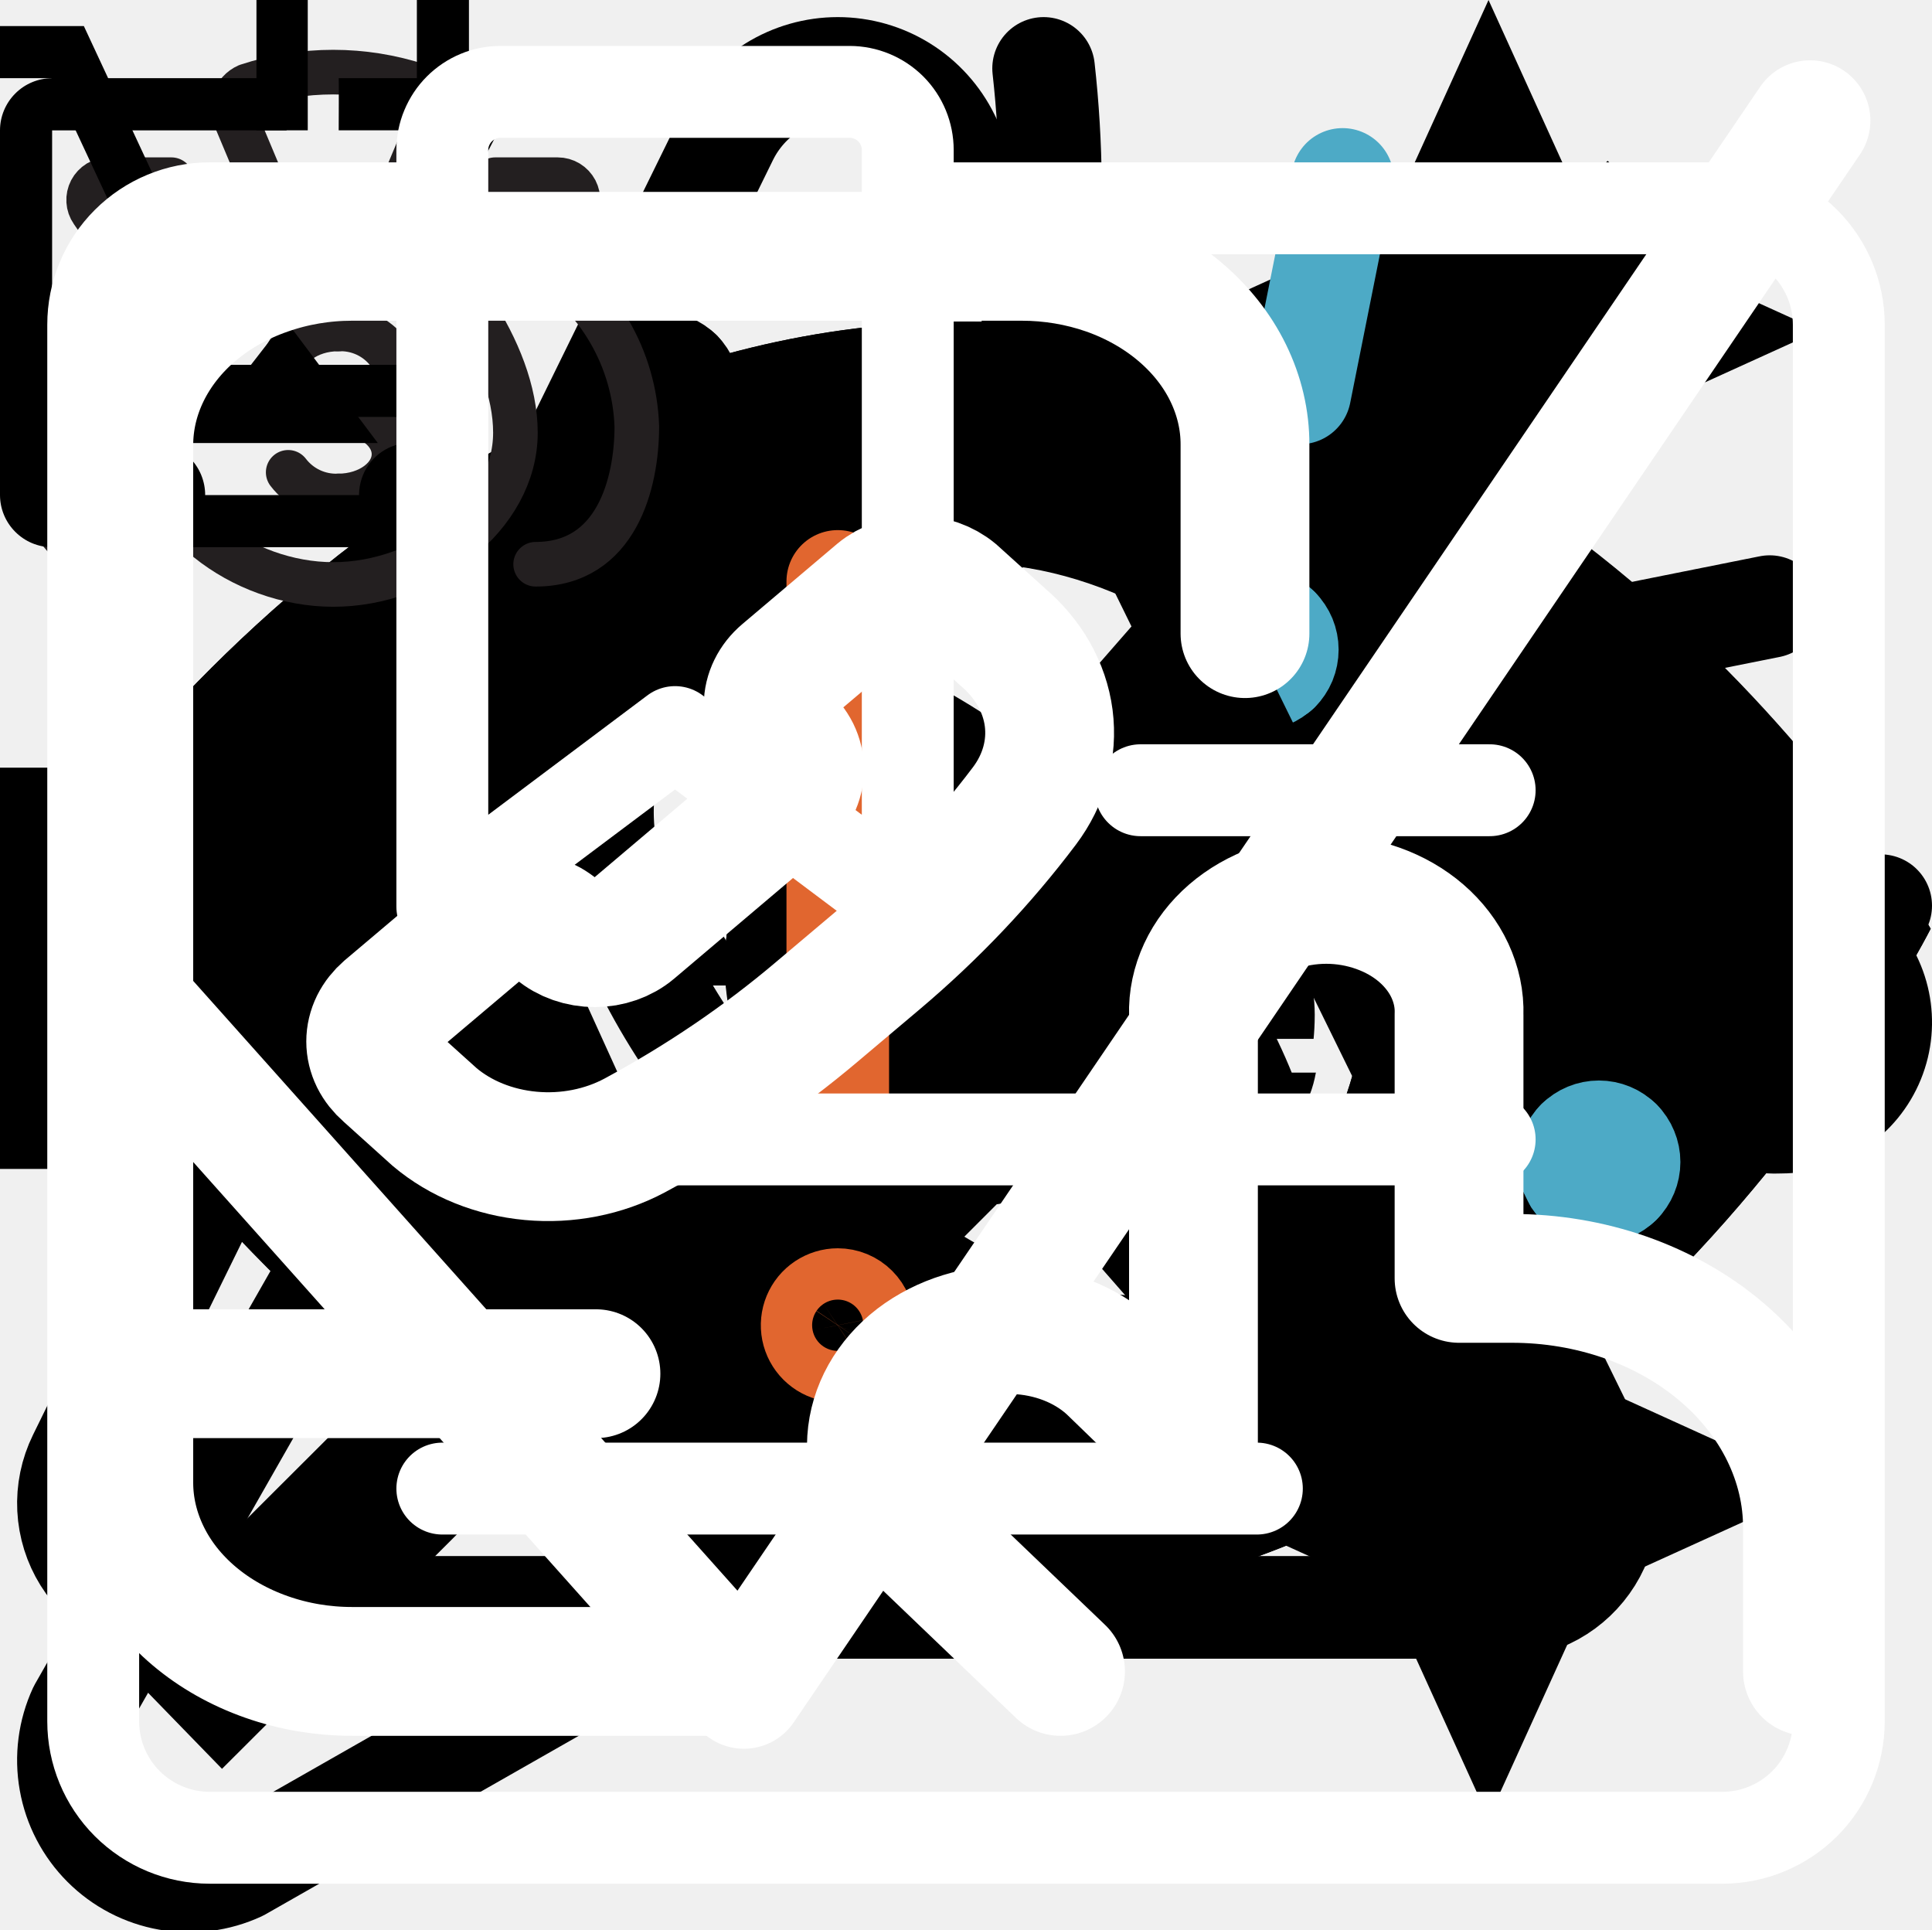
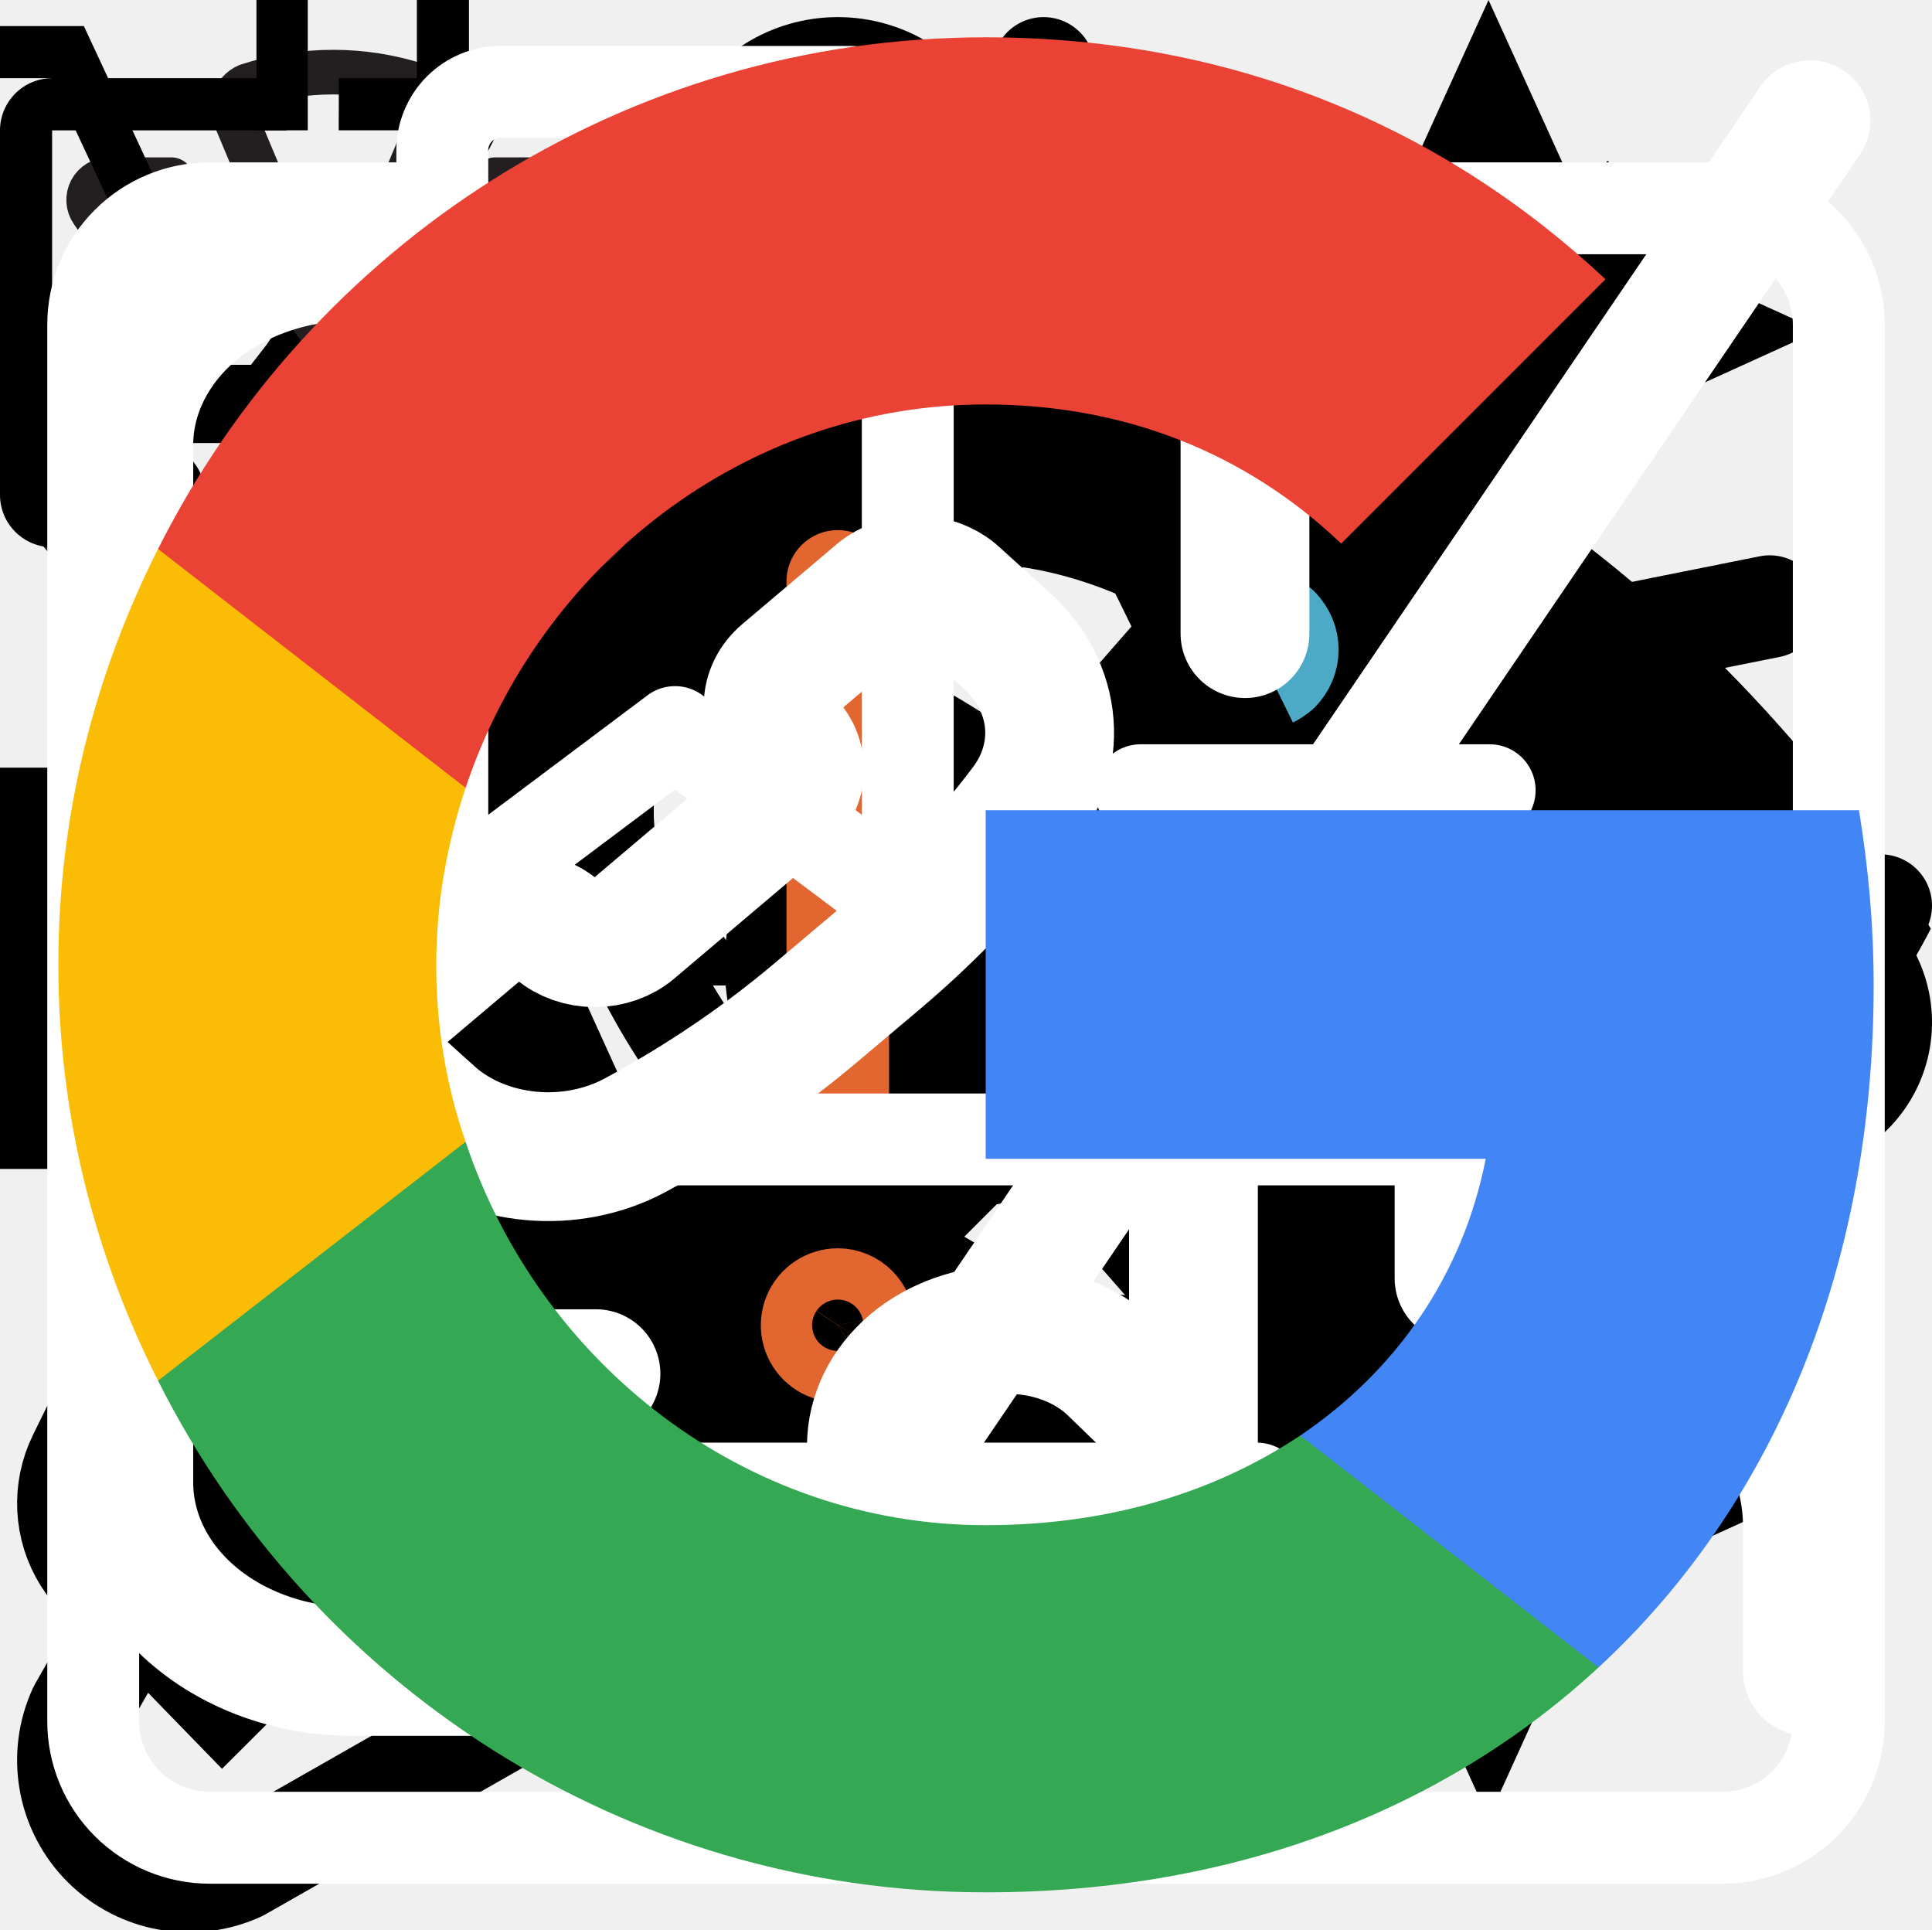
<svg xmlns="http://www.w3.org/2000/svg" version="1.1">
  <svg id="eye" viewBox="0 0 24 24">
    <path d="M15 12c0 1.654-1.346 3-3 3s-3-1.346-3-3 1.346-3 3-3 3 1.346 3 3zm9-.449s-4.252 8.449-11.985 8.449c-7.18 0-12.015-8.449-12.015-8.449s4.446-7.551 12.015-7.551c7.694 0 11.985 7.551 11.985 7.551zm-7 .449c0-2.757-2.243-5-5-5s-5 2.243-5 5 2.243 5 5 5 5-2.243 5-5z" />
  </svg>
  <svg id="closed-eye" viewBox="0 0 24 24">
    <path d="m11.885 14.988 3.104-3.098.011.11c0 1.654-1.346 3-3 3zm8.048-8.032-3.274 3.268c.212.554.341 1.149.341 1.776 0 2.757-2.243 5-5 5-.631 0-1.229-.13-1.785-.344l-2.377 2.372c1.276.588 2.671.972 4.177.972 7.733 0 11.985-8.449 11.985-8.449s-1.415-2.478-4.067-4.595zm1.431-3.536-18.619 18.58-1.382-1.422 3.455-3.447c-3.022-2.45-4.818-5.58-4.818-5.58s4.446-7.551 12.015-7.551c1.825 0 3.456.426 4.886 1.075l3.081-3.075 1.382 1.42zm-13.751 10.922 1.519-1.515c-.077-.264-.132-.538-.132-.827 0-1.654 1.346-3 3-3 .291 0 .567.055.833.134l1.518-1.515c-.704-.382-1.496-.619-2.351-.619-2.757 0-5 2.243-5 5 0 .852.235 1.641.613 2.342z" />
  </svg>
  <svg id="sparkles" viewBox="0 0 36 36">
    <path d="M21.167,13.333l1.927-4.24,4.24-1.927L23.094,5.24,21.167,1,19.24,5.24,15,7.167l4.24,1.927Z" transform="translate(6.583 -1)" />
    <path d="M21.167,15,19.24,19.24,15,21.167l4.24,1.927,1.927,4.24,1.927-4.24,4.24-1.927-4.24-1.927Z" transform="translate(6.583 6.583)" />
    <path d="M17.188,12.479,13.333,4,9.479,12.479,1,16.333l8.479,3.854,3.854,8.479,3.854-8.479,8.479-3.854ZM14.86,17.86,13.333,21.22,11.807,17.86,8.446,16.333l3.361-1.526,1.526-3.361,1.526,3.361,3.361,1.526Z" transform="translate(-1 0.625)" />
  </svg>
  <svg id="logo" viewBox="0 0 109.429 23.63">
    <g transform="translate(-107.178 -118.976)">
      <path d="M107.178,143.139V120.417H116.3c4.739,0,7.563,2.921,7.563,7.044s-2.824,7.044-7.563,7.044h-4.8v8.634ZM111.5,130.9H116.1a3.443,3.443,0,1,0,0-6.881H111.5Z" transform="translate(0 -0.791)" />
      <path d="M149.521,151.72V136.042h3.993V151.72Z" transform="translate(-23.255 -9.373)" />
      <path d="M164.355,142.393a8.06,8.06,0,0,1,8.309-8.439c4.122,0,7.466,2.467,7.822,6.232h-3.959a3.67,3.67,0,0,0-3.765-2.792c-2.759,0-4.252,2.143-4.252,5s1.526,5,4.317,5a3.632,3.632,0,0,0,3.733-2.694h4.025c-.52,3.57-3.7,6.134-7.92,6.134A8.06,8.06,0,0,1,164.355,142.393Z" transform="translate(-31.402 -8.226)" />
      <path d="M203.746,145.12h3.635a2.853,2.853,0,0,0,3.148,2.532c1.558,0,2.6-.779,2.6-1.753,0-3.635-8.959-.162-8.959-7.076,0-2.856,2.5-4.869,5.875-4.869,3.831,0,6.46,2.11,6.622,5.291h-3.635a2.817,2.817,0,0,0-2.889-2.3c-1.428,0-2.369.649-2.369,1.753,0,3.538,9.088-.357,9.088,7.044,0,3.083-2.5,5.1-6.33,5.1C206.57,150.832,203.941,148.625,203.746,145.12Z" transform="translate(-53.036 -8.226)" />
      <path d="M252.979,145.12c-.616,3.473-3.667,5.712-7.693,5.712a8.2,8.2,0,0,1-8.342-8.5c0-4.317,2.662-8.374,8.018-8.374,5.486,0,7.952,3.993,7.952,7.887,0,.552-.033,1.039-.065,1.364H240.774c.292,2.629,1.98,4.317,4.512,4.317,2.045,0,3.376-.844,3.8-2.4Zm-12.107-4.544h8.05a3.751,3.751,0,0,0-3.959-3.636C242.722,136.94,241.294,138.109,240.871,140.576Z" transform="translate(-71.269 -8.226)" />
      <path d="M279,142.347V118.976h3.96v23.371Z" transform="translate(-94.365 0)" />
      <path d="M296.712,142.347V118.976h3.96v23.371Z" transform="translate(-104.094 0)" />
      <path d="M311.98,142.393a8.554,8.554,0,1,1,8.569,8.439A8.219,8.219,0,0,1,311.98,142.393Zm13.081,0c0-2.954-1.818-5-4.512-5-2.726,0-4.544,2.045-4.544,5s1.818,5,4.544,5C323.243,147.392,325.061,145.347,325.061,142.393Z" transform="translate(-112.479 -8.226)" />
      <circle cx="2.626" cy="2.626" r="2.626" transform="translate(125.636 119.817)" />
    </g>
  </svg>
  <svg id="pencil" viewBox="0 0 25 25">
    <g transform="translate(-297 -100)">
      <path d="M2.5,12H0V9.5L7.373,2.128l2.5,2.5Zm8.086-8.086h0l-2.5-2.5L9.306.195a.664.664,0,0,1,.94,0l1.56,1.56a.666.666,0,0,1,0,.94l-1.22,1.219Z" transform="translate(304 107)" />
    </g>
  </svg>
  <svg id="close" viewBox="0 0 25 25">
    <g transform="translate(-312 -99)">
      <path d="M18.05,18.309a1.269,1.269,0,0,1-1.795,0l-2.8-3.2-2.8,3.2a1.269,1.269,0,0,1-1.795-1.795l2.917-3.332L8.851,9.847a1.269,1.269,0,0,1,1.795-1.795l2.8,3.206,2.8-3.206A1.269,1.269,0,0,1,18.05,9.847l-2.917,3.334,2.917,3.332A1.27,1.27,0,0,1,18.05,18.309Z" transform="translate(311.049 98.319)" />
    </g>
  </svg>
  <svg id="back" viewBox="0 0 10 20">
    <path d="M9,1l-8,9l8,9" stroke-width="2" fill="none" />
  </svg>
  <svg id="forth" viewBox="0 0 10 20">
    <path d="M1,1l8,9l-8,9" stroke-width="2" fill="none" />
  </svg>
  <svg id="down" viewBox="0 0 20 10">
    <path d="M1,1l9,8l9,-8" stroke-width="2" fill="none" />
  </svg>
  <svg id="up" viewBox="0 0 20 10">
    <path d="M1,9 l9,-8 l9,8" stroke-width="2" fill="none" />
  </svg>
  <svg id="close-modal" viewBox="0 0 20 20">
    <path d="M1,1L18,18M1,18L18,1" stroke-width="2" stroke-linecap="round" />
  </svg>
  <svg width="57" height="57" viewBox="0 0 57 57" fill="none" id="confetti">
    <path d="M23.023 33.977C25.342 36.296 28.027 38.06 30.486 38.88C32.946 39.7 34.98 39.509 36.139 38.349C37.299 37.19 37.49 35.156 36.67 32.696C35.85 30.237 34.086 27.552 31.767 25.233C29.448 22.913 26.763 21.15 24.303 20.33C21.843 19.51 19.81 19.701 18.651 20.86C17.491 22.02 17.3 24.053 18.12 26.513C18.94 28.973 20.703 31.658 23.023 33.977V33.977Z" stroke="black" stroke-width="3" stroke-linecap="round" stroke-linejoin="round" />
    <path d="M17.665 23.082L2.326 49.984C2.023 50.64 1.928 51.374 2.055 52.086C2.181 52.798 2.524 53.454 3.035 53.965C3.546 54.476 4.202 54.819 4.914 54.945C5.626 55.072 6.36 54.977 7.016 54.674L33.918 39.346" stroke="black" stroke-width="3" stroke-linecap="round" stroke-linejoin="round" />
    <path d="M37.388 18.371C37.47 18.453 37.535 18.55 37.58 18.658C37.624 18.765 37.647 18.88 37.647 18.996C37.647 19.112 37.624 19.227 37.58 19.335C37.535 19.442 37.47 19.54 37.388 19.622" stroke="#4DAAC6" stroke-width="3" stroke-linecap="round" stroke-linejoin="round" />
    <path d="M36.139 18.371C36.305 18.205 36.529 18.112 36.764 18.112C36.998 18.112 37.222 18.205 37.388 18.371" stroke="#4DAAC6" stroke-width="3" stroke-linecap="round" stroke-linejoin="round" />
    <path d="M36.139 19.612C35.974 19.446 35.882 19.221 35.882 18.987C35.882 18.753 35.974 18.528 36.139 18.361" stroke="#4DAAC6" stroke-width="3" stroke-linecap="round" stroke-linejoin="round" />
    <path d="M37.388 19.612C37.222 19.778 36.998 19.87 36.764 19.87C36.529 19.87 36.305 19.778 36.139 19.612" stroke="#4DAAC6" stroke-width="3" stroke-linecap="round" stroke-linejoin="round" />
    <path d="M47.382 8.369C47.465 8.451 47.53 8.548 47.574 8.656C47.619 8.763 47.642 8.877 47.642 8.993C47.642 9.109 47.619 9.224 47.574 9.331C47.53 9.439 47.465 9.536 47.382 9.618" stroke="black" stroke-width="3" stroke-linecap="round" stroke-linejoin="round" />
    <path d="M46.134 8.369C46.216 8.287 46.313 8.222 46.42 8.177C46.527 8.133 46.642 8.11 46.758 8.11C46.874 8.11 46.989 8.133 47.096 8.177C47.203 8.222 47.3 8.287 47.382 8.369" stroke="black" stroke-width="3" stroke-linecap="round" stroke-linejoin="round" />
    <path d="M46.134 9.618C46.052 9.536 45.986 9.439 45.942 9.331C45.897 9.224 45.874 9.109 45.874 8.993C45.874 8.877 45.897 8.763 45.942 8.656C45.986 8.548 46.052 8.451 46.134 8.369" stroke="black" stroke-width="3" stroke-linecap="round" stroke-linejoin="round" />
    <path d="M47.382 9.618C47.217 9.783 46.992 9.876 46.758 9.876C46.524 9.876 46.3 9.783 46.134 9.618" stroke="black" stroke-width="3" stroke-linecap="round" stroke-linejoin="round" />
    <path d="M47.382 33.352C47.465 33.434 47.53 33.531 47.574 33.639C47.619 33.746 47.642 33.861 47.642 33.977C47.642 34.093 47.619 34.208 47.574 34.316C47.53 34.423 47.465 34.52 47.382 34.602" stroke="#4DAAC6" stroke-width="3" stroke-linecap="round" stroke-linejoin="round" />
    <path d="M46.134 33.352C46.3 33.186 46.524 33.093 46.758 33.093C46.992 33.093 47.217 33.186 47.382 33.352" stroke="#4DAAC6" stroke-width="3" stroke-linecap="round" stroke-linejoin="round" />
    <path d="M46.134 34.602C46.051 34.52 45.986 34.423 45.942 34.316C45.897 34.208 45.874 34.093 45.874 33.977C45.874 33.861 45.897 33.746 45.942 33.639C45.986 33.531 46.051 33.434 46.134 33.352" stroke="#4DAAC6" stroke-width="3" stroke-linecap="round" stroke-linejoin="round" />
    <path d="M47.382 34.603C47.217 34.768 46.992 34.861 46.758 34.861C46.524 34.861 46.3 34.768 46.134 34.603" stroke="#4DAAC6" stroke-width="3" stroke-linecap="round" stroke-linejoin="round" />
    <path d="M19.901 10.866C20.066 11.033 20.158 11.257 20.158 11.492C20.158 11.726 20.066 11.951 19.901 12.117" stroke="black" stroke-width="3" stroke-linecap="round" stroke-linejoin="round" />
    <path d="M18.652 10.866C18.818 10.701 19.042 10.608 19.276 10.608C19.511 10.608 19.735 10.701 19.901 10.866" stroke="black" stroke-width="3" stroke-linecap="round" stroke-linejoin="round" />
    <path d="M18.652 12.117C18.57 12.035 18.505 11.937 18.46 11.83C18.416 11.723 18.393 11.608 18.393 11.492C18.393 11.375 18.416 11.26 18.46 11.153C18.505 11.046 18.57 10.948 18.652 10.866" stroke="black" stroke-width="3" stroke-linecap="round" stroke-linejoin="round" />
    <path d="M19.901 12.117C19.735 12.282 19.511 12.375 19.276 12.375C19.042 12.375 18.818 12.282 18.652 12.117" stroke="black" stroke-width="3" stroke-linecap="round" stroke-linejoin="round" />
    <path d="M30.519 2C31.017 6.452 30.591 10.958 29.269 15.238" stroke="black" stroke-width="3" stroke-linecap="round" stroke-linejoin="round" />
    <path d="M39.263 5.246L38.014 11.49" stroke="#4DAAC6" stroke-width="3" stroke-linecap="round" stroke-linejoin="round" />
    <path d="M55 26.481C50.548 25.984 46.042 26.409 41.762 27.732" stroke="black" stroke-width="3" stroke-linecap="round" stroke-linejoin="round" />
    <path d="M51.754 17.737L45.51 18.986" stroke="black" stroke-width="3" stroke-linecap="round" stroke-linejoin="round" />
  </svg>
  <svg id="warning" width="49" height="49" viewBox="0 0 49 49" fill="none">
    <path d="M24.5 37.999C24.352 37.999 24.207 38.044 24.083 38.126C23.96 38.208 23.864 38.325 23.807 38.462C23.75 38.599 23.735 38.75 23.764 38.896C23.793 39.041 23.865 39.175 23.97 39.28C24.075 39.385 24.208 39.456 24.354 39.485C24.499 39.514 24.65 39.499 24.787 39.442C24.924 39.386 25.041 39.289 25.124 39.166C25.206 39.043 25.25 38.898 25.25 38.749C25.25 38.551 25.171 38.36 25.03 38.219C24.89 38.078 24.699 37.999 24.5 37.999Z" stroke="#E1662F" stroke-width="3" stroke-linecap="round" stroke-linejoin="round" />
    <path d="M24.5 32V17" stroke="#E1662F" stroke-width="3" stroke-linecap="round" />
    <path d="M27.742 4.02C27.444 3.414 26.983 2.903 26.41 2.546C25.837 2.189 25.175 2 24.5 2C23.825 2 23.163 2.189 22.59 2.546C22.017 2.903 21.556 3.414 21.258 4.02L2.312 42.615C2.084 43.08 1.978 43.594 2.004 44.11C2.03 44.627 2.187 45.128 2.46 45.566C2.734 46.005 3.114 46.367 3.566 46.618C4.019 46.868 4.527 47 5.044 46.999H43.956C44.473 47 44.981 46.868 45.434 46.618C45.886 46.367 46.266 46.005 46.54 45.566C46.813 45.128 46.97 44.627 46.996 44.11C47.022 43.594 46.916 43.08 46.688 42.615L27.742 4.02Z" stroke="black" stroke-width="3" stroke-linecap="round" stroke-linejoin="round" />
  </svg>
  <svg id="money-bags" width="20" height="19" viewBox="0 0 23 19" fill="none">
    <path d="M13.064 5.978C14.921 7.259 17.334 10.345 17.334 13.124C17.334 15.943 14.284 18.228 11.209 18.228C8.133 18.228 5.083 15.943 5.083 13.124C5.083 10.345 7.496 7.259 9.353 5.978L7.942 2.614C7.885 2.515 7.85 2.405 7.838 2.291C7.826 2.178 7.839 2.063 7.874 1.954C7.91 1.845 7.968 1.745 8.045 1.661C8.121 1.576 8.215 1.508 8.319 1.462C10.195 0.846 12.218 0.846 14.093 1.462C14.198 1.508 14.292 1.575 14.369 1.66C14.446 1.744 14.505 1.844 14.541 1.953C14.577 2.062 14.59 2.177 14.578 2.291C14.567 2.404 14.532 2.515 14.475 2.614L13.064 5.978Z" stroke="#231F20" stroke-width="1.5" stroke-linecap="round" stroke-linejoin="round" />
    <path d="M9.353 5.978H13.064" stroke="#231F20" stroke-width="1.5" stroke-linecap="round" stroke-linejoin="round" />
    <path d="M4.403 17.548C1.681 17.548 1 14.825 1 12.907C1.04 11.783 1.358 10.686 1.925 9.715C2.491 8.743 3.29 7.927 4.249 7.339L3.102 5.685C3.031 5.583 2.989 5.463 2.982 5.34C2.974 5.216 3.001 5.092 3.058 4.982C3.116 4.872 3.202 4.78 3.308 4.715C3.415 4.651 3.536 4.617 3.661 4.617H5.764" stroke="#231F20" stroke-width="1.5" stroke-linecap="round" stroke-linejoin="round" />
    <path d="M9.692 14.457C9.889 14.715 10.145 14.922 10.438 15.06C10.732 15.199 11.054 15.264 11.378 15.252C12.412 15.252 13.25 14.623 13.25 13.847C13.25 13.071 12.412 12.444 11.378 12.444C10.345 12.444 9.507 11.815 9.507 11.04C9.507 10.264 10.345 9.636 11.378 9.636C11.702 9.623 12.025 9.688 12.319 9.826C12.612 9.964 12.868 10.171 13.064 10.43" stroke="#231F20" stroke-width="1.5" stroke-linecap="round" stroke-linejoin="round" />
    <path d="M11.378 15.252V16.186" stroke="#231F20" stroke-width="1.5" stroke-linecap="round" stroke-linejoin="round" />
    <path d="M11.378 8.7V9.636" stroke="#231F20" stroke-width="1.5" stroke-linecap="round" stroke-linejoin="round" />
    <path d="M18.014 17.548C20.736 17.548 21.417 14.825 21.417 12.907C21.377 11.783 21.059 10.686 20.492 9.715C19.925 8.743 19.127 7.927 18.168 7.339L19.315 5.685C19.386 5.583 19.427 5.463 19.435 5.34C19.443 5.216 19.416 5.092 19.359 4.982C19.301 4.872 19.215 4.78 19.108 4.715C19.002 4.651 18.88 4.617 18.756 4.617H16.653" stroke="#231F20" stroke-width="1.5" stroke-linecap="round" stroke-linejoin="round" />
  </svg>
  <svg id="envelope" viewBox="0 0 18 14" fill="none">
    <path d="M1.5,2.5 l7.5,4 l7.5,-4" stroke-width="1.5" />
    <rect x="1.5" y="1.5" width="15" height="11" stroke-width="1.5" rx="1.5" />
  </svg>
  <svg id="cart" width="15" height="16" viewBox="0 0 15 16" fill="none">
    <path d="M9 6.857H7.5V5.333H9V6.857ZM9 3.81H7.5V0H9V3.81ZM4.5 12.952C4.203 12.952 3.913 13.042 3.667 13.209C3.42 13.377 3.228 13.615 3.114 13.893C3.001 14.171 2.971 14.478 3.029 14.774C3.087 15.069 3.23 15.341 3.439 15.554C3.649 15.767 3.916 15.912 4.207 15.971C4.498 16.029 4.8 15.999 5.074 15.884C5.348 15.769 5.582 15.573 5.747 15.323C5.912 15.072 6 14.778 6 14.476C6 14.072 5.842 13.684 5.561 13.399C5.279 13.113 4.898 12.952 4.5 12.952ZM12 12.952C11.703 12.952 11.413 13.042 11.167 13.209C10.92 13.377 10.728 13.615 10.614 13.893C10.501 14.171 10.471 14.478 10.529 14.774C10.587 15.069 10.73 15.341 10.939 15.554C11.149 15.767 11.416 15.912 11.707 15.971C11.998 16.029 12.3 15.999 12.574 15.884C12.848 15.769 13.082 15.573 13.247 15.323C13.412 15.072 13.5 14.778 13.5 14.476C13.5 14.072 13.342 13.684 13.061 13.399C12.779 13.113 12.398 12.952 12 12.952ZM5.325 9.143H10.912C11.18 9.144 11.443 9.072 11.674 8.934C11.905 8.796 12.095 8.597 12.225 8.359L15 3.017L13.688 2.286L10.912 7.619H5.647L2.452 0.762H0V2.286H1.5L4.2 8.069L3.188 9.927C3.062 10.159 2.997 10.42 3.001 10.685C3.004 10.95 3.076 11.21 3.208 11.439C3.341 11.667 3.53 11.857 3.756 11.988C3.983 12.12 4.239 12.19 4.5 12.191H13.5V10.667H4.5L5.325 9.143Z" fill="currentColor" stroke="none" />
  </svg>
  <svg id="gallery" width="16" height="16" viewBox="0 0 16 16" fill="none">
    <path d="M12.191 14.476H1.524V3.812H8.381V2.286H1.524C1.119 2.287 0.732 2.448 0.447 2.734C0.161 3.021 0 3.408 0 3.812V14.476C0.001 14.88 0.162 15.267 0.448 15.552C0.733 15.838 1.12 15.999 1.524 16H12.191C12.595 15.999 12.982 15.838 13.267 15.553C13.553 15.267 13.714 14.88 13.715 14.476V7.62H12.191V14.476ZM6.256 12.063L4.764 10.264L2.667 12.954H11.049L8.352 9.363L6.256 12.063ZM13.714 2.286V0H12.191V2.286H9.905C9.913 2.294 9.905 3.81 9.905 3.81H12.191V6.088C12.198 6.096 13.714 6.088 13.714 6.088V3.812H16V2.286L13.714 2.286Z" fill="currentColor" stroke="none" />
  </svg>
  <svg id="phone" viewBox="0 0 15 13" fill="none">
    <path d="M8.234 11.985L7.033 10.835C6.847 10.657 6.751 10.424 6.767 10.187C6.782 9.95 6.907 9.727 7.115 9.567C7.323 9.408 7.597 9.323 7.878 9.332C8.159 9.342 8.424 9.444 8.616 9.617L8.633 9.633L9.266 10.246V6.885C9.262 6.769 9.287 6.653 9.337 6.545C9.387 6.437 9.463 6.338 9.559 6.255C9.655 6.172 9.77 6.106 9.896 6.061C10.023 6.016 10.159 5.992 10.297 5.992C10.435 5.992 10.571 6.016 10.697 6.061C10.824 6.106 10.939 6.172 11.035 6.255C11.131 6.338 11.207 6.437 11.257 6.545C11.307 6.653 11.332 6.769 11.328 6.885V8.934H11.741C12.042 8.934 12.34 8.984 12.618 9.081C12.897 9.179 13.149 9.321 13.362 9.501C13.575 9.681 13.744 9.895 13.859 10.13C13.974 10.365 14.034 10.617 14.033 10.871V11.985" stroke="white" stroke-linecap="round" stroke-linejoin="round" />
    <path d="M6.816 6.465L6.343 6.864C5.914 7.227 5.439 7.549 4.927 7.825V7.825C4.687 7.953 4.403 8.009 4.121 7.983C3.838 7.957 3.575 7.851 3.374 7.681L3 7.344C2.962 7.311 2.931 7.272 2.91 7.23C2.889 7.187 2.878 7.141 2.878 7.095C2.878 7.049 2.889 7.003 2.91 6.96C2.931 6.918 2.962 6.879 3 6.846L3.735 6.225C3.813 6.159 3.919 6.122 4.029 6.122C4.139 6.122 4.245 6.159 4.323 6.225V6.225C4.401 6.291 4.507 6.328 4.618 6.328C4.728 6.328 4.834 6.291 4.912 6.225L6.086 5.231C6.124 5.198 6.155 5.16 6.176 5.117C6.197 5.074 6.208 5.029 6.208 4.983C6.208 4.937 6.197 4.891 6.176 4.848C6.155 4.806 6.124 4.767 6.086 4.734V4.734C6.008 4.668 5.964 4.579 5.964 4.486C5.964 4.393 6.008 4.303 6.086 4.237L6.821 3.615C6.899 3.55 7.005 3.513 7.115 3.513C7.226 3.513 7.331 3.55 7.409 3.615L7.783 3.953C7.984 4.123 8.111 4.346 8.142 4.584C8.173 4.823 8.106 5.064 7.954 5.266C7.627 5.7 7.246 6.102 6.816 6.465V6.465Z" stroke="white" stroke-linecap="round" stroke-linejoin="round" />
    <path d="M5.766 11.985H2.733C2.505 11.985 2.28 11.947 2.07 11.873C1.859 11.799 1.668 11.691 1.507 11.555C1.346 11.419 1.219 11.258 1.132 11.08C1.045 10.902 1 10.712 1 10.52V2.465C1 2.272 1.045 2.082 1.132 1.904C1.219 1.727 1.346 1.565 1.507 1.429C1.668 1.293 1.859 1.185 2.07 1.112C2.28 1.038 2.505 1 2.733 1H7.933C8.161 1 8.386 1.038 8.596 1.111C8.807 1.185 8.998 1.293 9.159 1.429C9.32 1.565 9.448 1.726 9.535 1.904C9.622 2.082 9.667 2.272 9.666 2.465V3.929" stroke="white" stroke-linecap="round" stroke-linejoin="round" />
    <path d="M1 9.674H4.627" stroke="white" stroke-linecap="round" stroke-linejoin="round" />
  </svg>
  <svg id="document" viewBox="0 0 21 21" fill="none">
    <path d="M4.8 2.267H2.267C1.931 2.267 1.609 2.4 1.371 2.638C1.133 2.875 1 3.197 1 3.533V18.733C1 19.069 1.133 19.391 1.371 19.629C1.609 19.866 1.931 20 2.267 20H18.733C19.069 20 19.391 19.866 19.629 19.629C19.866 19.391 20 19.069 20 18.733V3.533C20 3.197 19.866 2.875 19.629 2.638C19.391 2.4 19.069 2.267 18.733 2.267H9.867" stroke="white" stroke-linecap="round" stroke-linejoin="round" />
    <path d="M9.866 9.867L7.333 7.967L4.8 9.867V1.634C4.8 1.551 4.816 1.468 4.848 1.392C4.88 1.315 4.926 1.245 4.985 1.186C5.044 1.127 5.114 1.08 5.191 1.048C5.267 1.016 5.35 1 5.433 1H9.233C9.401 1 9.562 1.067 9.681 1.185C9.8 1.304 9.866 1.465 9.866 1.633V9.867Z" stroke="white" stroke-linecap="round" stroke-linejoin="round" />
    <path d="M4.8 16.2H13.666" stroke="white" stroke-linecap="round" stroke-linejoin="round" />
    <path d="M4.8 12.4H16.2" stroke="white" stroke-linecap="round" stroke-linejoin="round" />
    <path d="M16.2 8.6H12.4" stroke="white" stroke-linecap="round" stroke-linejoin="round" />
  </svg>
  <svg id="checkmark" viewBox="0 0 16 16" fill="none">
    <path d="M1 8.222L6.158 14L15 1" stroke="white" stroke-linecap="round" stroke-linejoin="round" />
  </svg>
+   <svg id="google" viewBox="0 0 25 24" fill="none">
+     <g clip-path="url(#clip0)">
+       <path d="M24.245 12.27C24.245 11.48 24.175 10.73 24.055 10H12.755V14.51H19.225C18.935 15.99 18.085 17.24 16.825 18.09V21.09H20.685C22.945 19 24.245 15.92 24.245 12.27Z" fill="#4285F4" />
+       <path d="M12.755 24C15.995 24 18.705 22.92 20.685 21.09L16.825 18.09C15.745 18.81 14.375 19.25 12.755 19.25C9.625 19.25 6.975 17.14 6.025 14.29H2.045V17.38C4.015 21.3 8.065 24 12.755 24Z" fill="#34A853" />
+       <path d="M6.025 14.29C5.775 13.57 5.645 12.8 5.645 12C5.645 11.2 5.785 10.43 6.025 9.71V6.62H2.045C1.225 8.24 0.755 10.06 0.755 12C0.755 13.94 1.225 15.76 2.045 17.38L6.025 14.29Z" fill="#FBBC05" />
+       <path d="M12.755 4.75C14.525 4.75 16.105 5.36 17.355 6.55L20.775 3.13C18.705 1.19 15.995 0 12.755 0C8.065 0 4.015 2.7 2.045 6.62L6.025 9.71C6.975 6.86 9.625 4.75 12.755 4.75Z" fill="#EA4335" />
+     </g>
+     <defs>
+       <clipPath id="clip0">
+         <rect width="24" height="24" fill="white" transform="translate(0.5)" />
+       </clipPath>
+     </defs>
+   </svg>
</svg>
